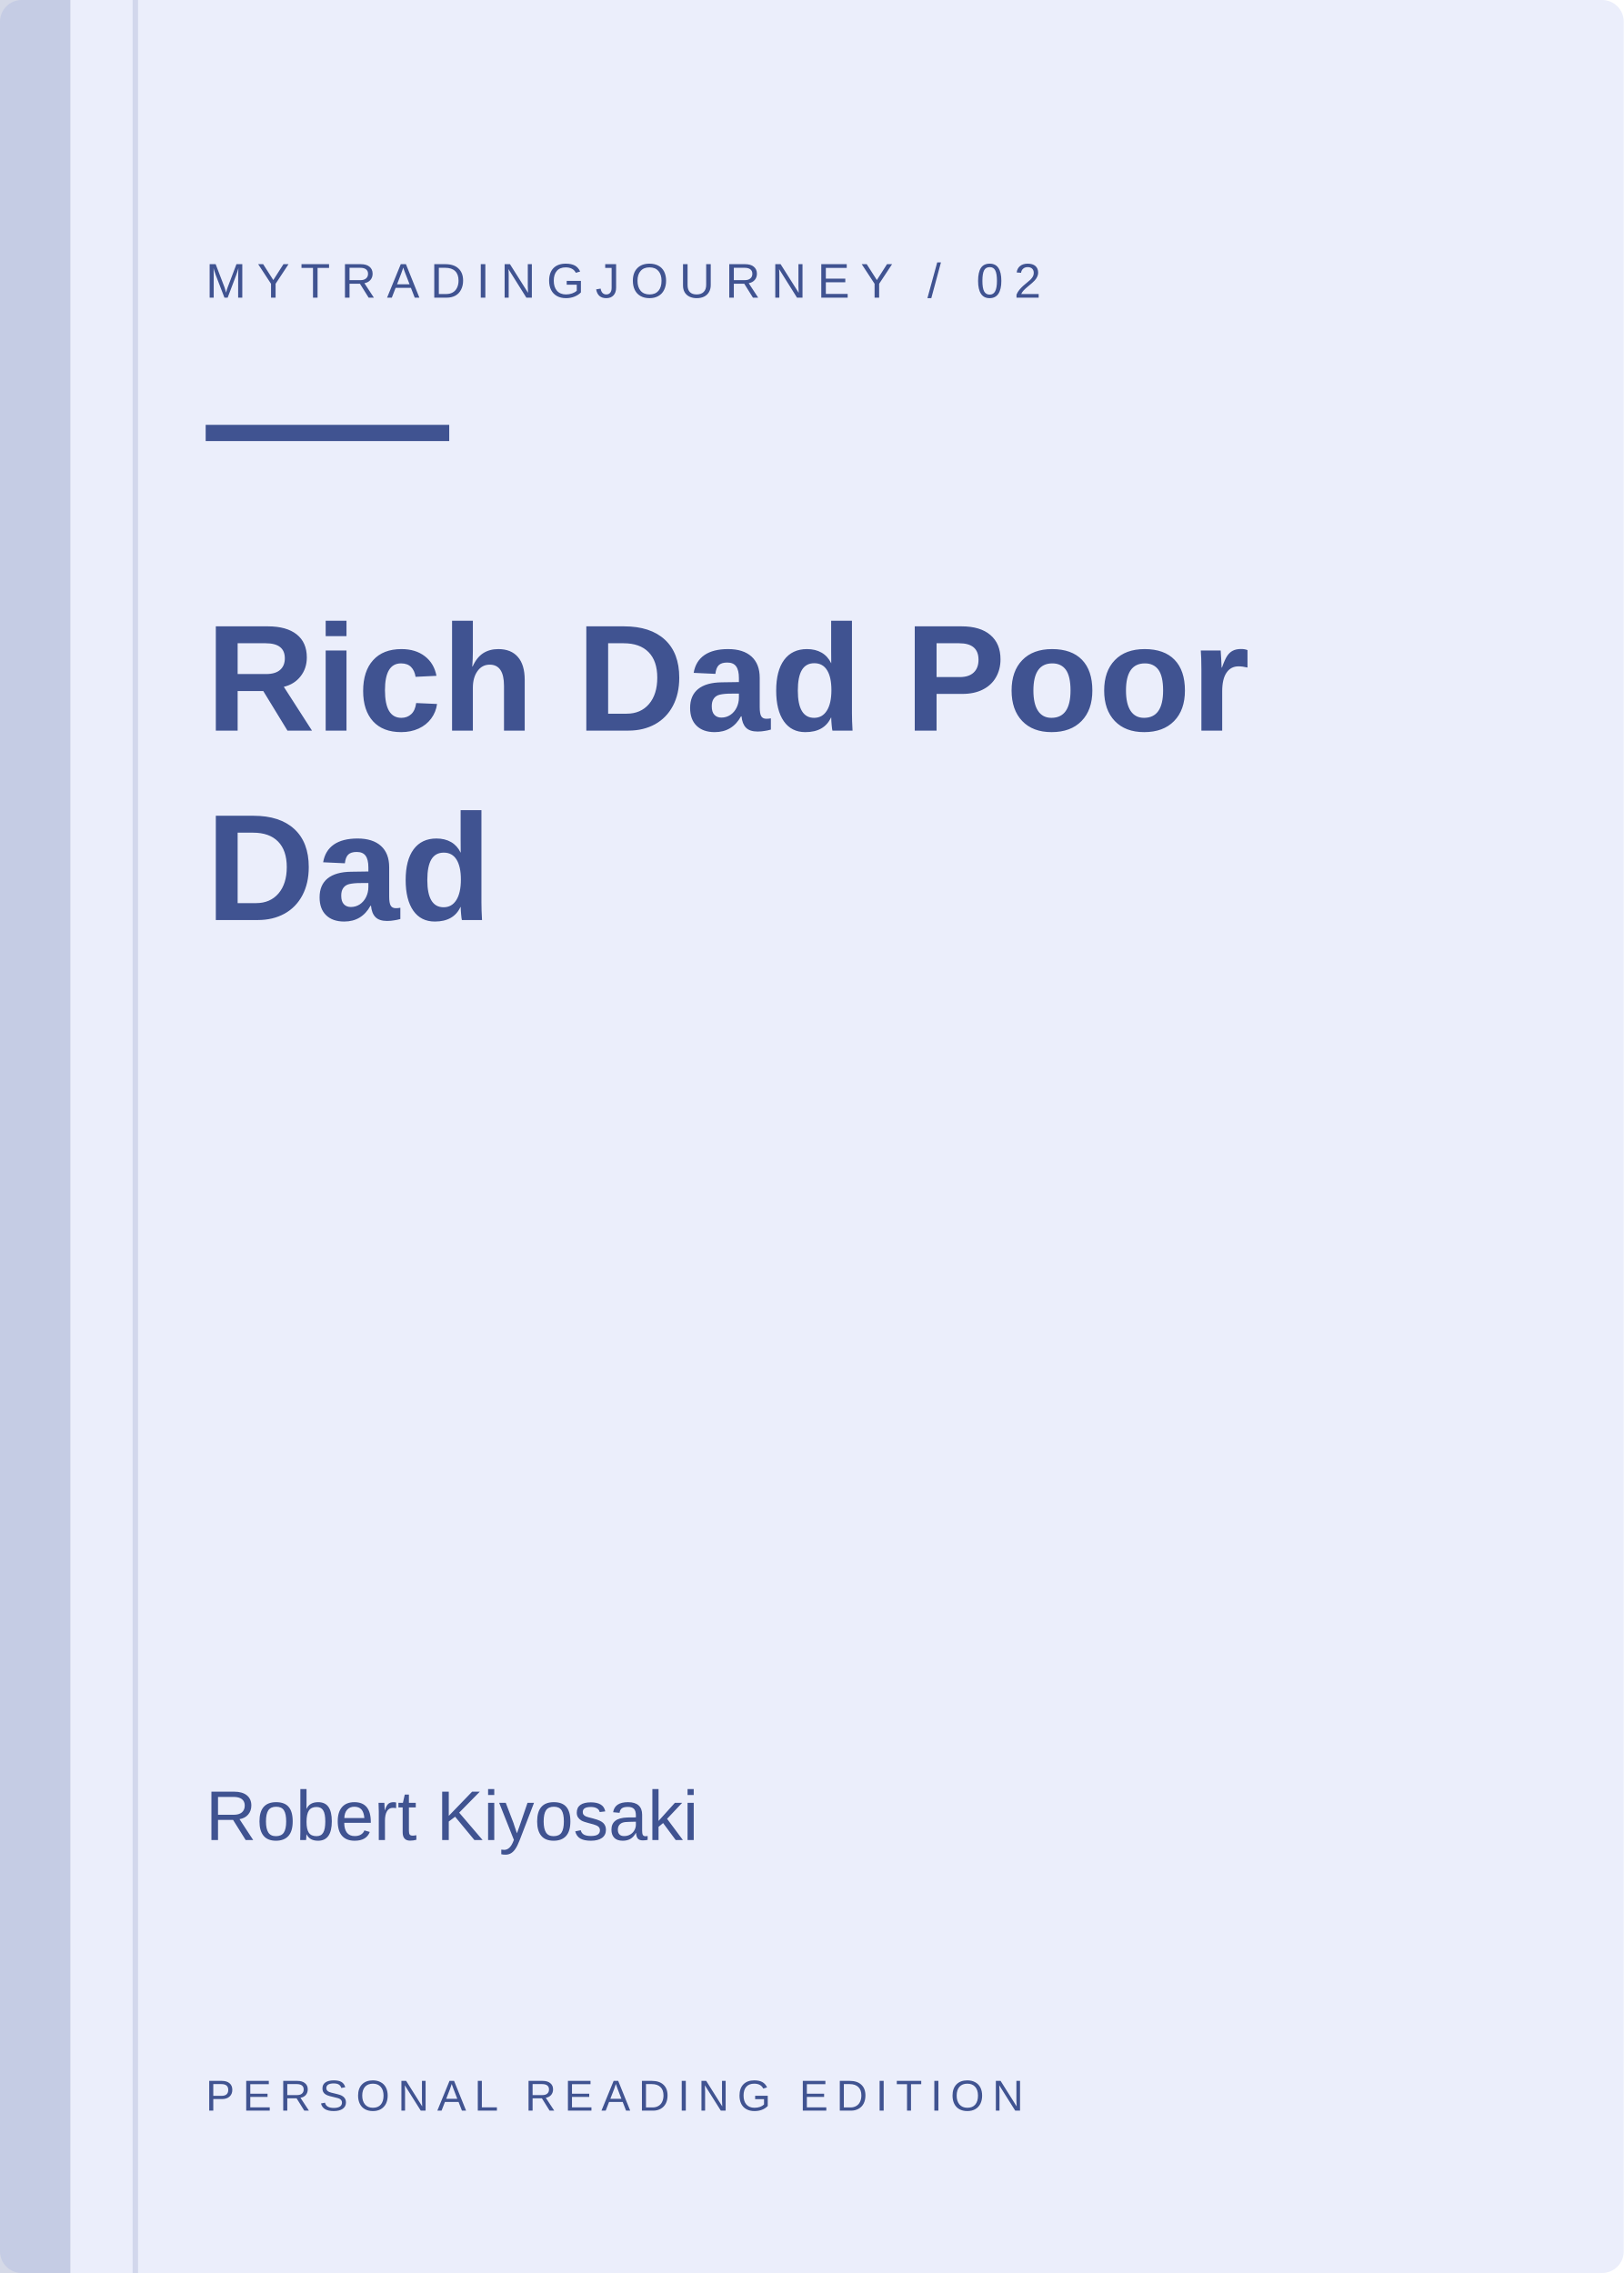
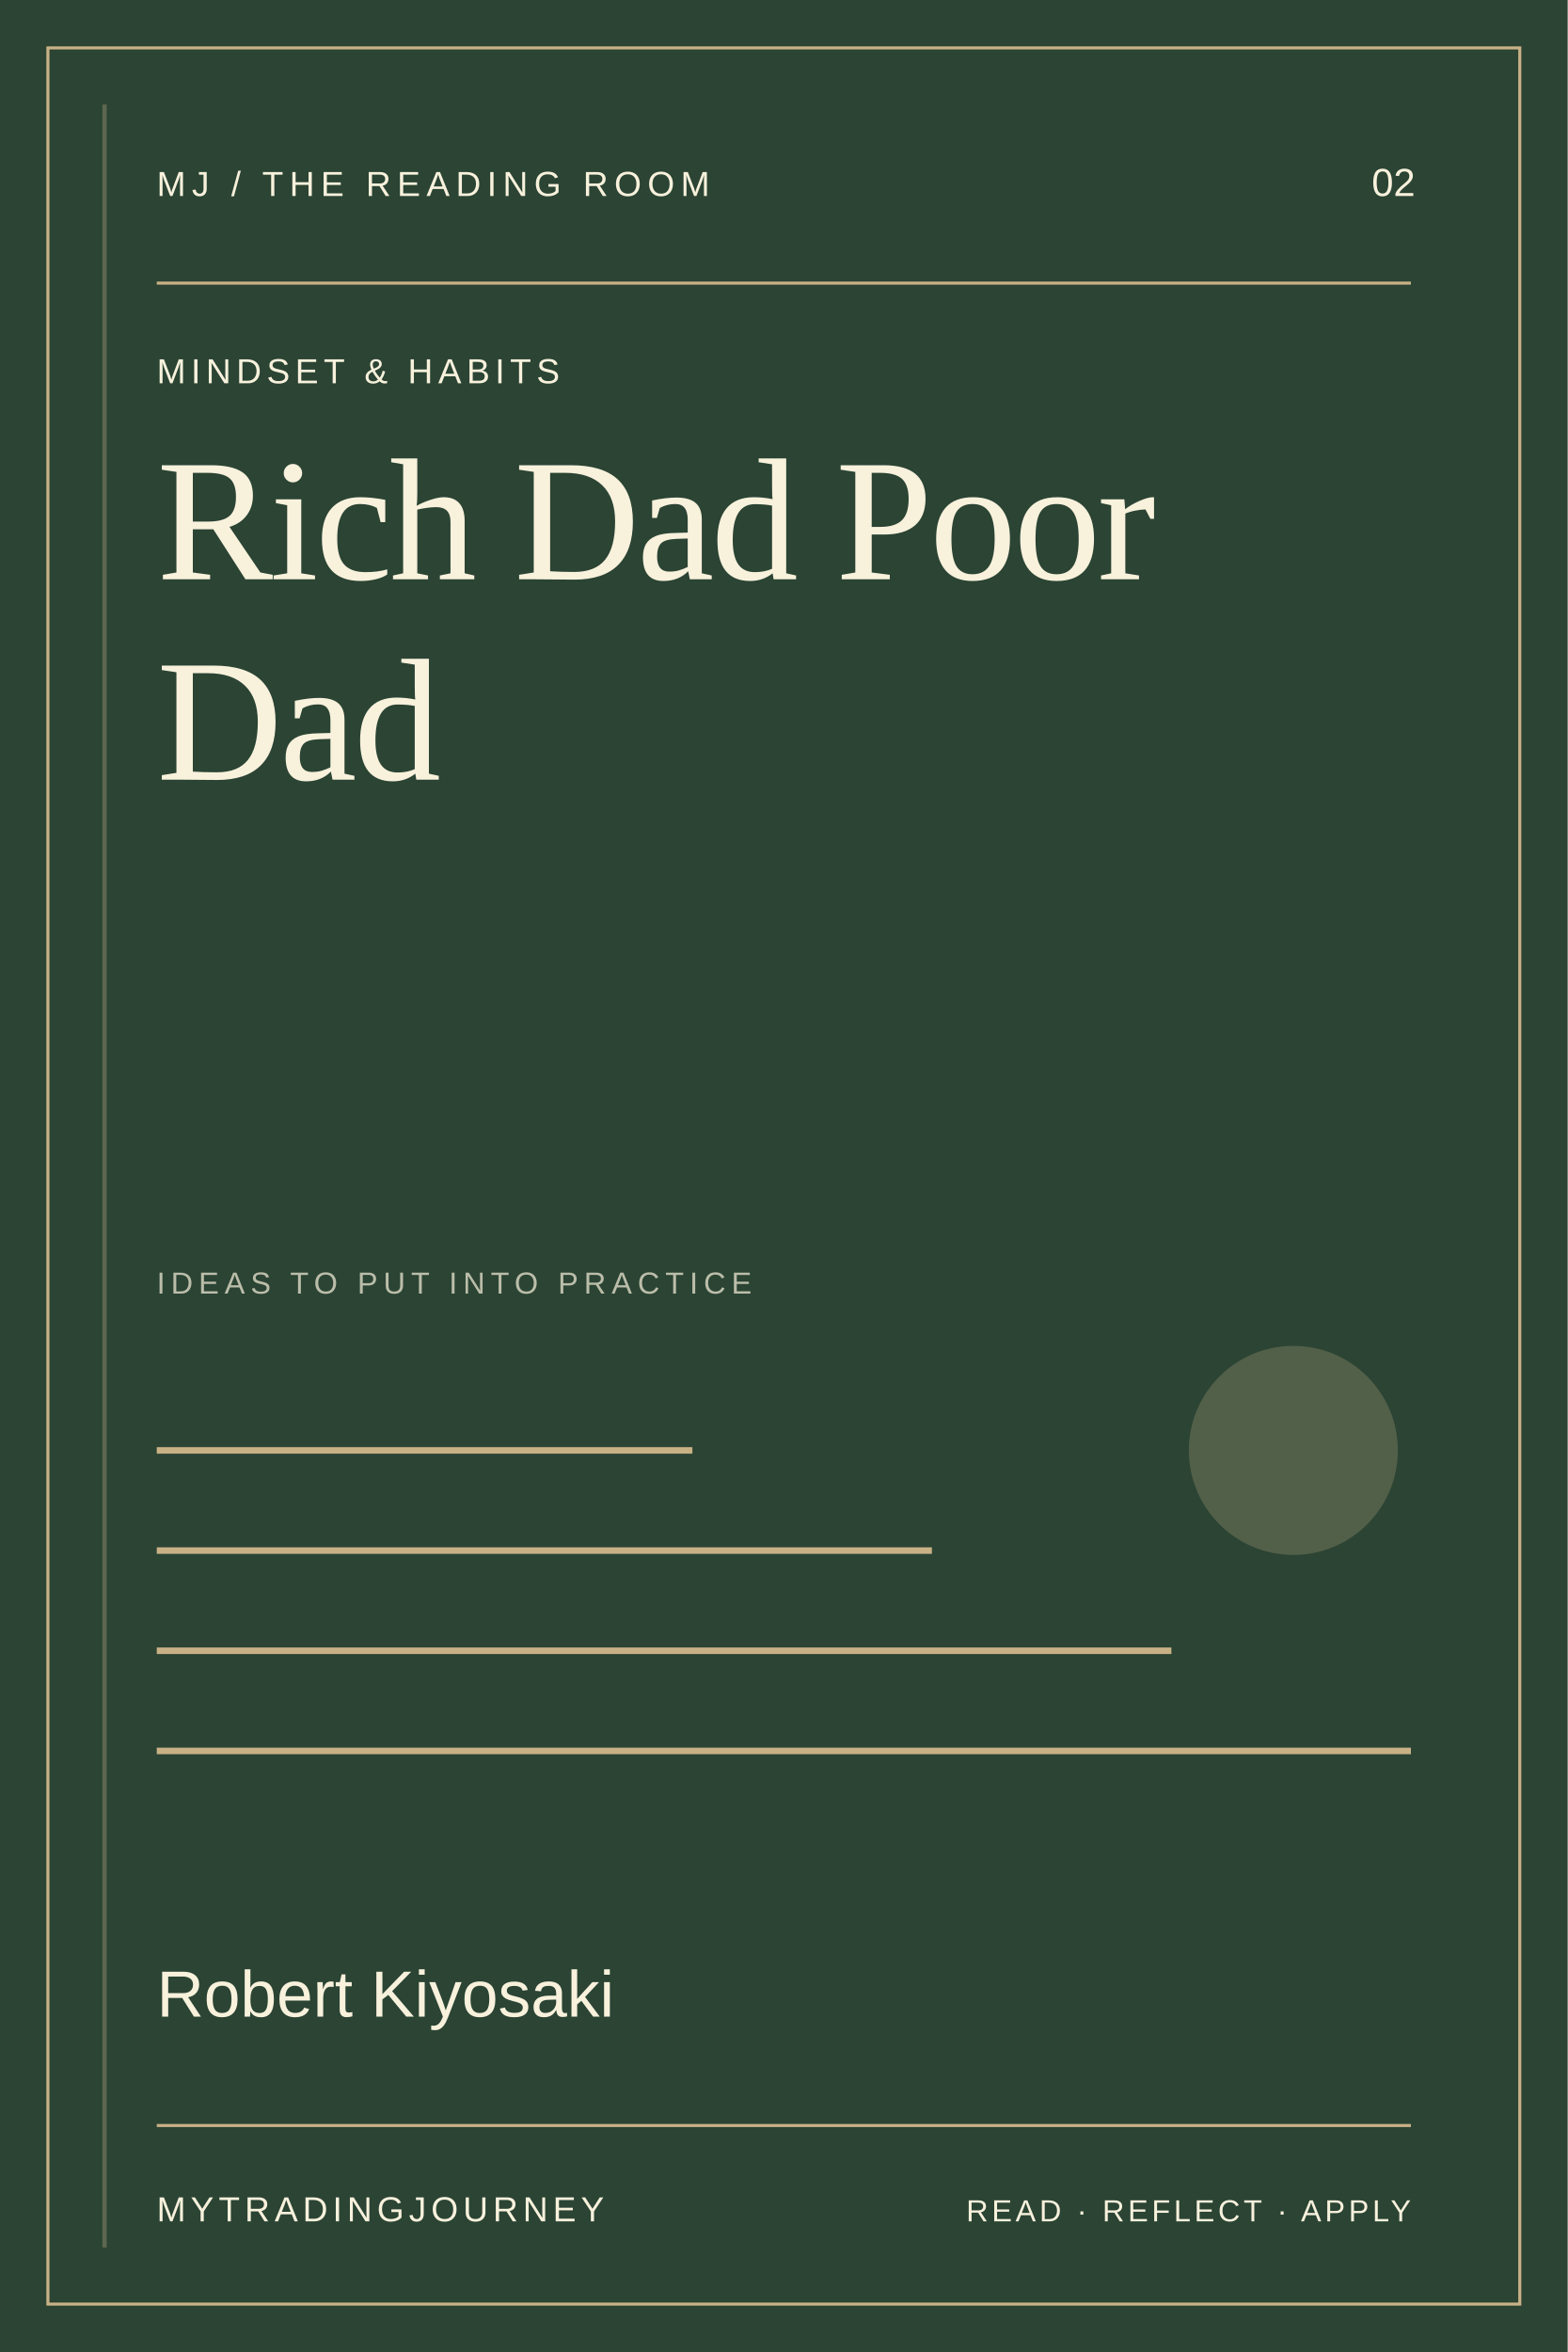
- <svg xmlns="http://www.w3.org/2000/svg" width="300" height="420" viewBox="0 0 300 420">
-   <rect width="300" height="420" rx="4" fill="#ebeefb" />
-   <rect width="13" height="420" fill="#405391" opacity=".22" />
-   <path d="M25 0v420" stroke="#405391" opacity=".15" />
-   <text x="38" y="55" font-family="Arial,sans-serif" font-size="9" letter-spacing="2" fill="#405391">MYTRADINGJOURNEY / 02</text>
-   <path d="M38 80h45" stroke="#405391" stroke-width="3" />
-   <text font-family="Arial,sans-serif" font-weight="700" font-size="28" fill="#405391">
-     <tspan x="38" y="135">Rich Dad Poor</tspan>
-     <tspan x="38" y="170">Dad</tspan>
+ <svg xmlns="http://www.w3.org/2000/svg" width="360" height="540" viewBox="0 0 360 540" role="img" aria-labelledby="title desc">
+   <rect width="360" height="540" fill="#2b4434" />
+   <rect x="11" y="11" width="338" height="518" fill="none" stroke="#c9b186" stroke-width=".7" />
+   <path d="M24 24v492" stroke="#c9b186" stroke-opacity=".32" />
+   <text x="36" y="45" fill="#f8f1dc" font-family="Arial,Helvetica,sans-serif" font-size="8" letter-spacing="1.4">MJ / THE READING ROOM</text>
+   <text x="325" y="45" text-anchor="end" fill="#f8f1dc" font-family="Arial,Helvetica,sans-serif" font-size="9">02</text>
+   <path d="M36 65h288" stroke="#c9b186" stroke-width=".7" />
+   <text x="36" y="88" fill="#f8f1dc" font-family="Arial,Helvetica,sans-serif" font-size="8" letter-spacing="1.2">MINDSET &amp; HABITS</text>
+   <text fill="#f8f1dc" font-family="Georgia,Times New Roman,serif" font-size="40" letter-spacing="-.7">
+     <tspan x="36" y="133">Rich Dad Poor</tspan>
+     <tspan x="36" y="179">Dad</tspan>
  </text>
-   <text x="38" y="340" font-family="Arial,sans-serif" font-size="13" fill="#405391">Robert Kiyosaki</text>
-   <text x="38" y="390" font-family="Arial,sans-serif" font-size="8" letter-spacing="1.5" fill="#405391">PERSONAL READING EDITION</text>
+   <text x="36" y="297" fill="#f8f1dc" opacity=".7" font-family="Arial,Helvetica,sans-serif" font-size="7" letter-spacing="1.3">IDEAS TO PUT INTO PRACTICE</text>
+   <g>
+     <path d="M36 402h288M36 379h233M36 356h178M36 333h123" fill="none" stroke="#c9b186" stroke-width="1.5" />
+     <circle cx="297" cy="333" r="24" fill="#c9b186" opacity=".25" />
+   </g>
+   <text x="36" y="463" fill="#f8f1dc" font-family="Arial,Helvetica,sans-serif" font-size="15">Robert Kiyosaki</text>
+   <path d="M36 488h288" stroke="#c9b186" stroke-width=".7" />
+   <text x="36" y="510" fill="#f8f1dc" font-family="Arial,Helvetica,sans-serif" font-size="8" letter-spacing="1.1">MYTRADINGJOURNEY</text>
+   <text x="324" y="510" text-anchor="end" fill="#f8f1dc" font-family="Arial,Helvetica,sans-serif" font-size="7" letter-spacing=".8">READ · REFLECT · APPLY</text>
</svg>
